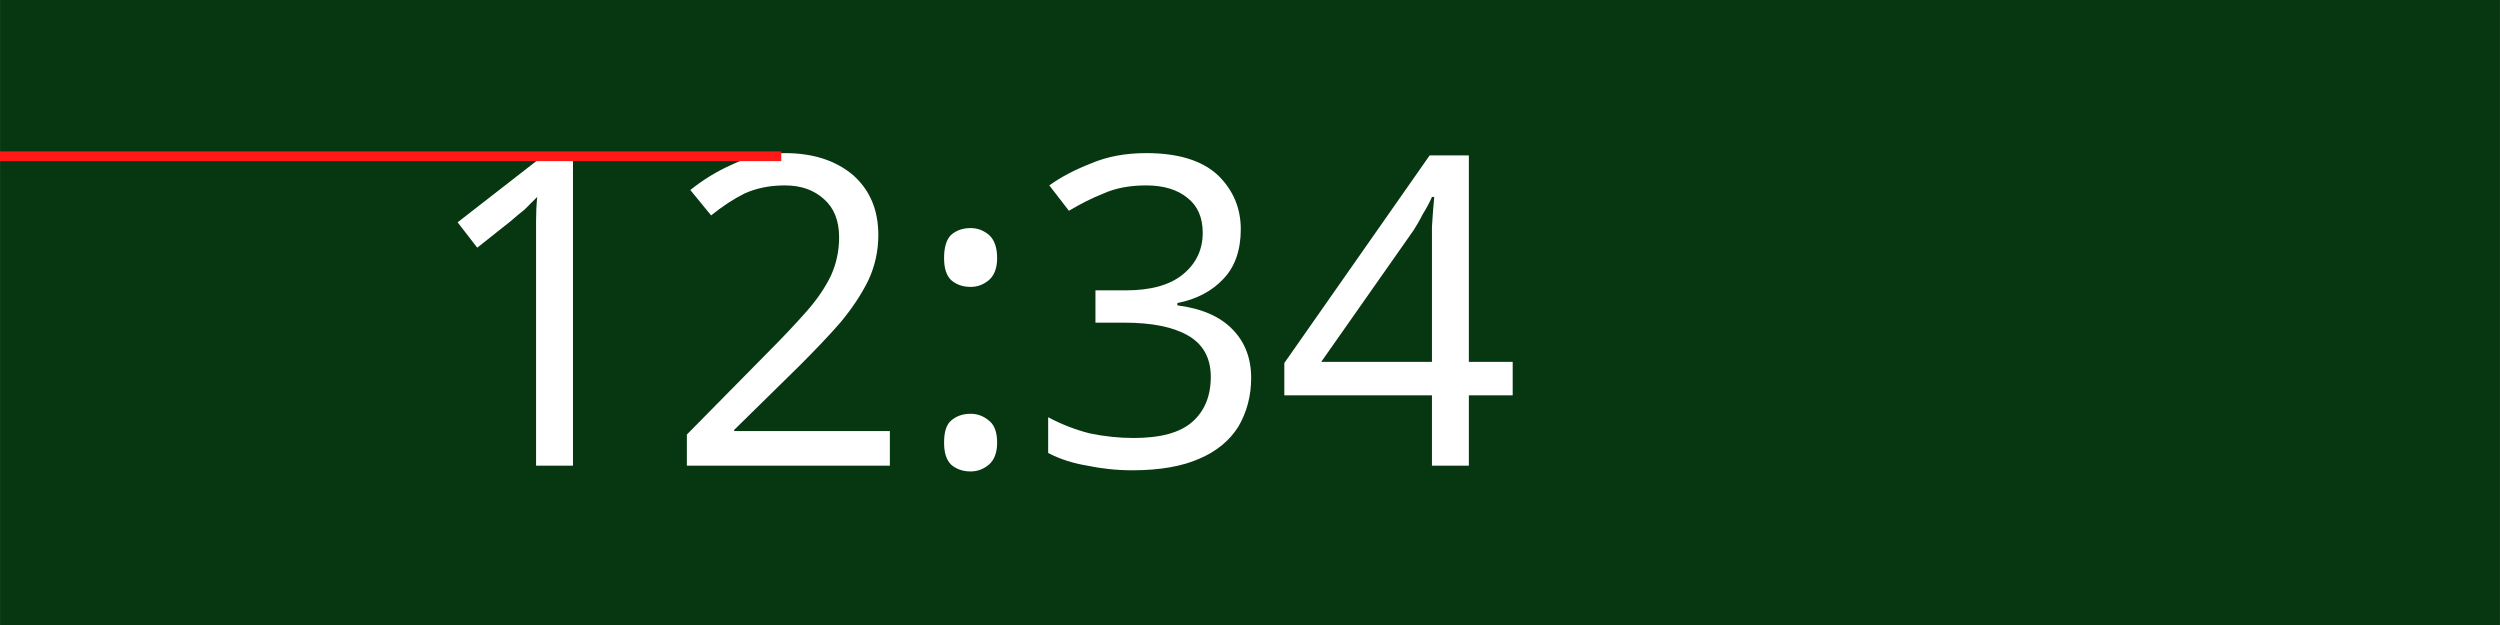
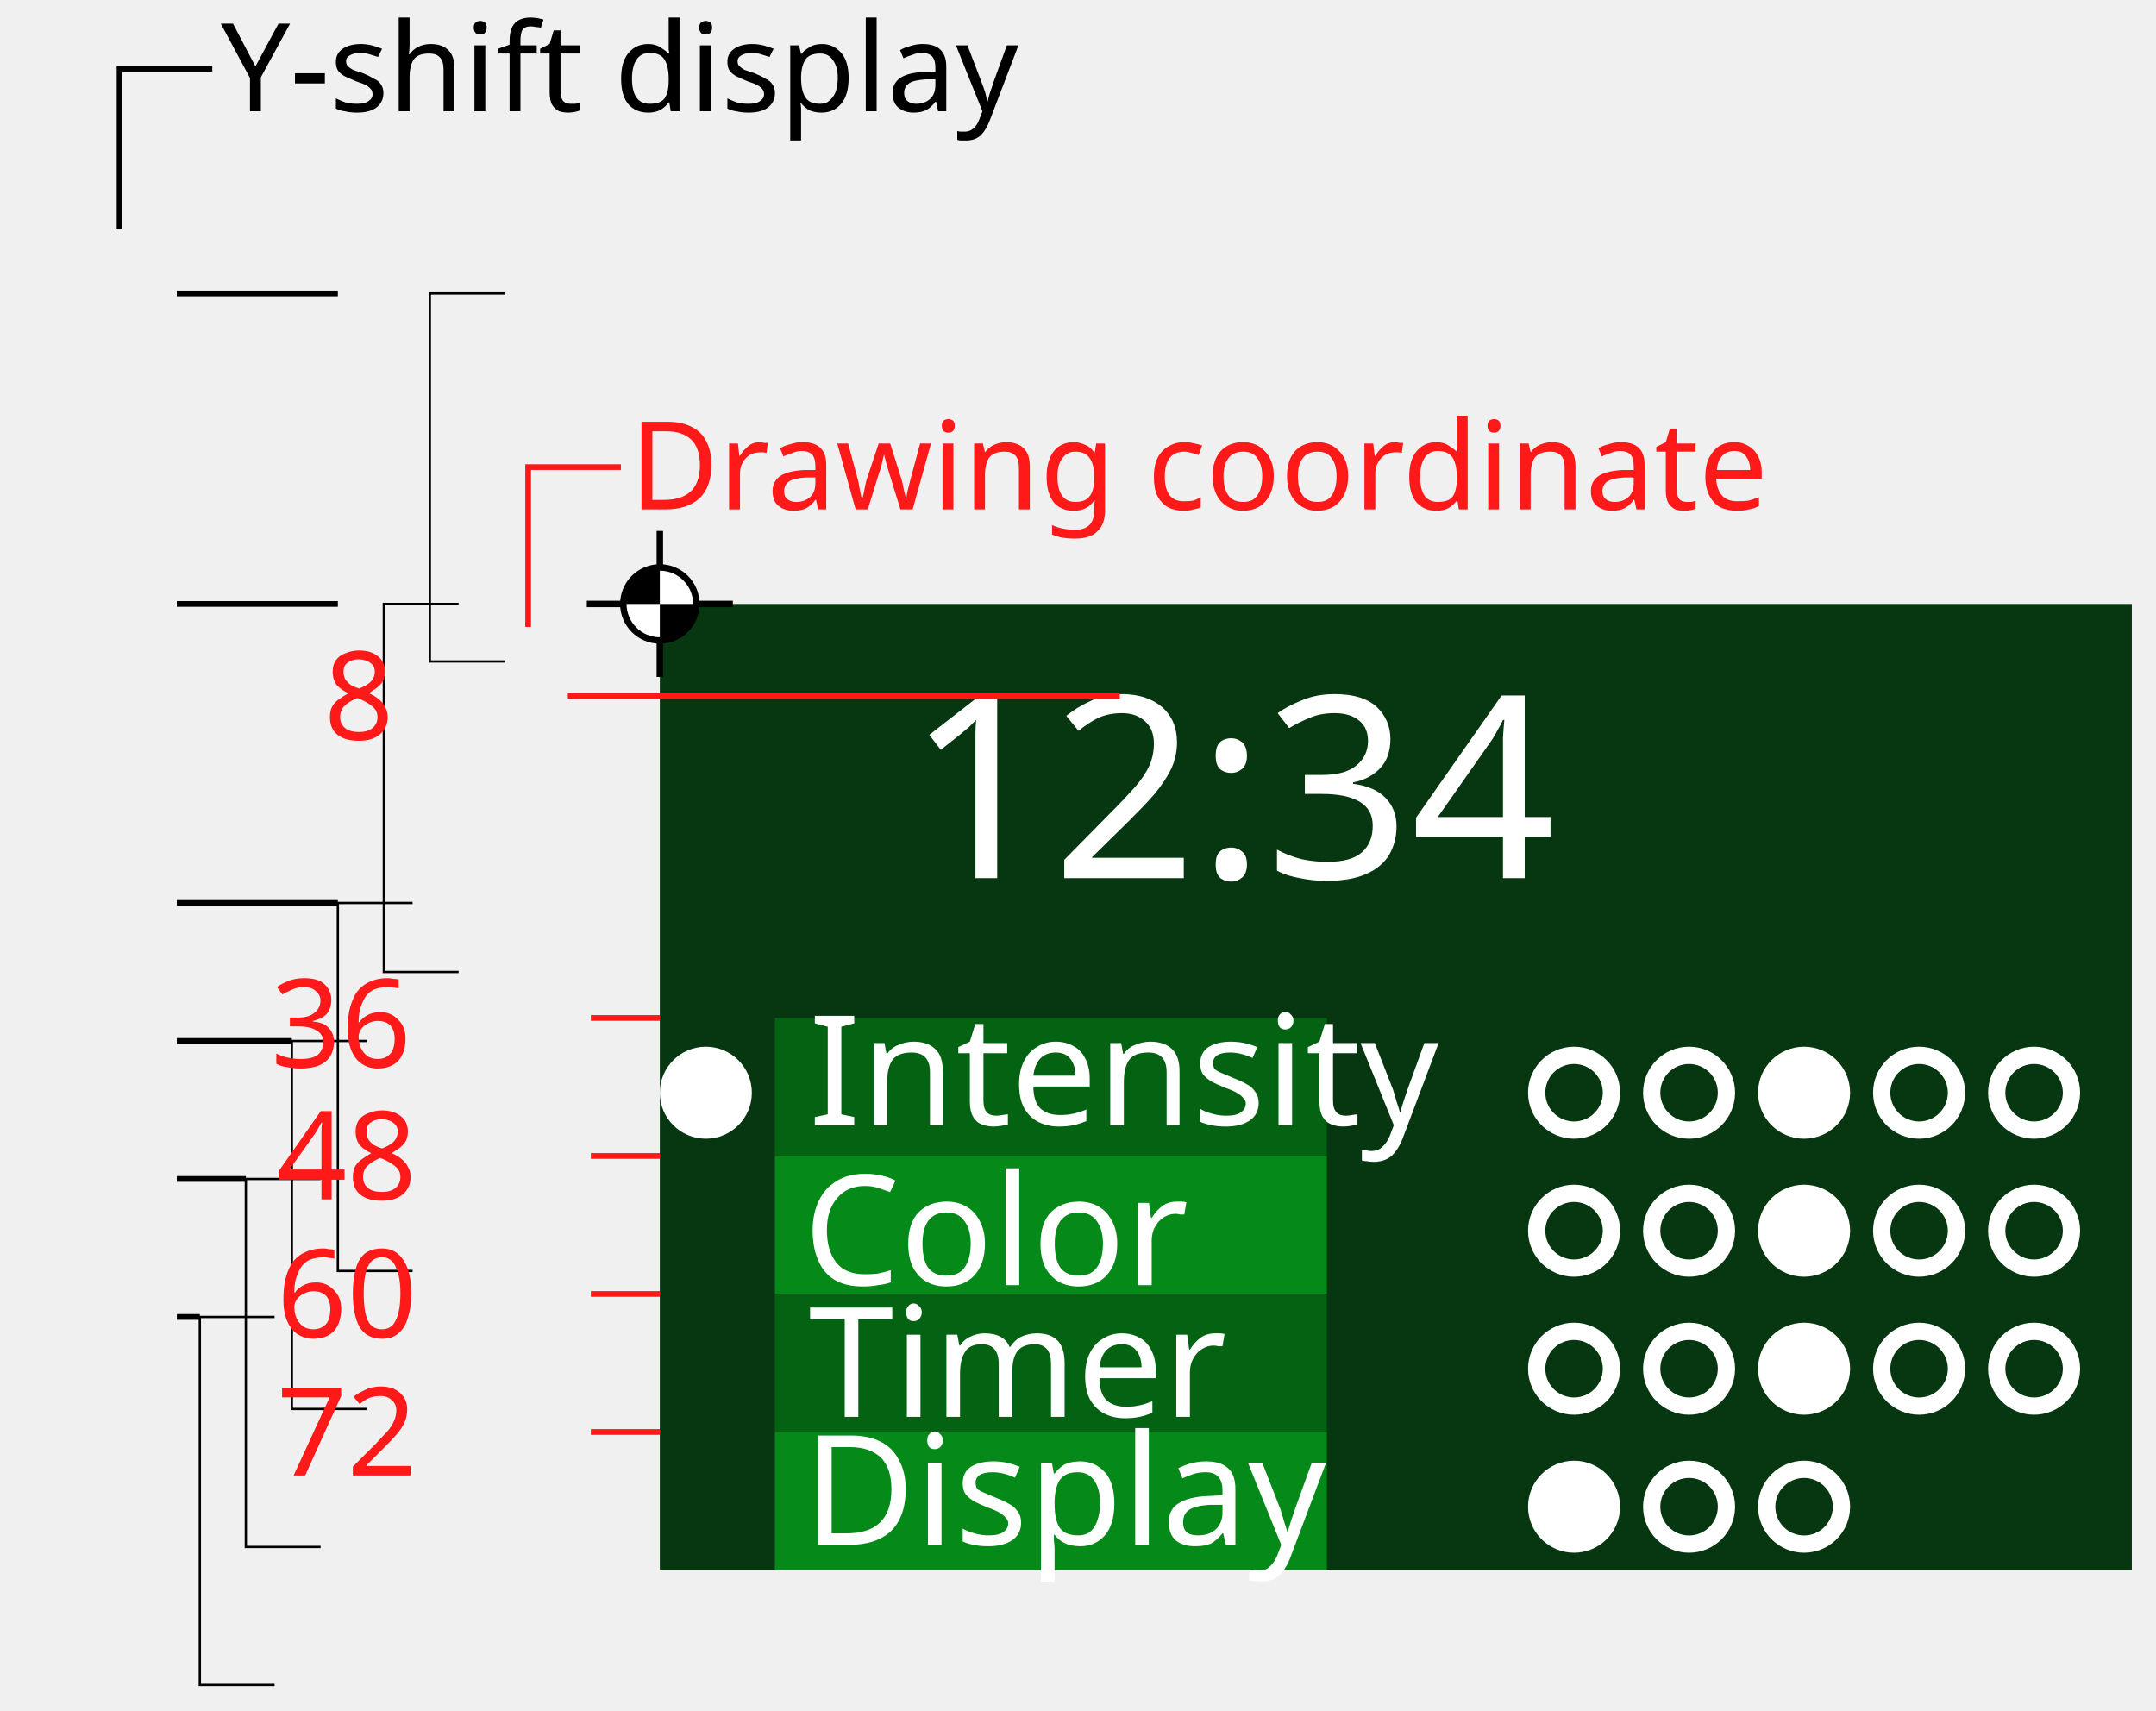
- <svg xmlns="http://www.w3.org/2000/svg" width="128" height="32" viewBox="0 0 33.867 8.467" version="1.1" id="svg1">
+ <svg xmlns="http://www.w3.org/2000/svg" width="187.481" height="148.722" viewBox="0 0 49.604 39.349" version="1.1" id="svg1">
  <defs id="defs1" />
-   <g id="layer1">
+   <g id="layer1" transform="translate(15.1811,13.89562)">
    <rect style="fill:#073710;fill-opacity:1;stroke:none;stroke-width:0.446;-inkscape-stroke:none" id="rect1" width="33.867" height="22.225" x="0" y="0" />
-     <rect style="fill:#058a1a;fill-opacity:1;stroke-width:0.397" id="rect21" width="12.7" height="3.175" x="0" y="12.7" />
-     <rect style="fill:#046313;fill-opacity:1;stroke-width:0.397" id="rect2" width="12.7" height="3.175" x="0" y="9.525" />
-     <rect style="fill:#058a1a;fill-opacity:1;stroke-width:0.397" id="rect23" width="12.7" height="3.175" x="0" y="19.05" />
-     <rect style="fill:#046313;fill-opacity:1;stroke-width:0.397" id="rect24" width="12.7" height="3.175" x="0" y="15.875" />
+     <rect style="fill:#058a1a;fill-opacity:1;stroke-width:0.397" id="rect21" width="12.7" height="3.175" x="2.646" y="12.7" />
+     <rect style="fill:#046313;fill-opacity:1;stroke-width:0.397" id="rect2" width="12.7" height="3.175" x="2.646" y="9.525" />
+     <rect style="fill:#058a1a;fill-opacity:1;stroke-width:0.397" id="rect23" width="12.7" height="3.175" x="2.646" y="19.05" />
+     <rect style="fill:#046313;fill-opacity:1;stroke-width:0.397" id="rect24" width="12.7" height="3.175" x="2.646" y="15.875" />
    <text xml:space="preserve" style="font-style:normal;font-variant:normal;font-weight:normal;font-stretch:normal;font-size:5.842px;line-height:100%;font-family:Bahnschrift;-inkscape-font-specification:Bahnschrift;text-align:center;text-decoration-color:#000000;letter-spacing:0px;word-spacing:0px;text-anchor:middle;fill:#ffffff;stroke:none;stroke-width:0.265;-inkscape-stroke:none" x="16.948" y="6.307" id="text1">
      <tspan id="tspan1" style="font-style:normal;font-variant:normal;font-weight:normal;font-stretch:normal;font-size:5.842px;font-family:Bahnschrift;-inkscape-font-specification:Bahnschrift;text-align:center;text-anchor:middle;fill:#ffffff;stroke:none;stroke-width:0.265" x="16.948" y="6.307">12:34</tspan>
    </text>
-     <text xml:space="preserve" style="font-style:normal;font-variant:normal;font-weight:300;font-stretch:condensed;font-size:3.528px;line-height:100%;font-family:Bahnschrift;-inkscape-font-specification:'Bahnschrift Light Condensed';text-align:start;text-decoration-color:#000000;letter-spacing:0px;word-spacing:0px;text-anchor:start;fill:#ffffff;stroke:none;stroke-width:0.397;-inkscape-stroke:none" x="0.781" y="11.992" id="text2">
-       <tspan id="tspan2" style="font-style:normal;font-variant:normal;font-weight:300;font-stretch:condensed;font-size:3.528px;font-family:Bahnschrift;-inkscape-font-specification:'Bahnschrift Light Condensed';text-align:start;text-anchor:start;fill:#ffffff;stroke:none;stroke-width:0.397" x="0.781" y="11.992">Intensity</tspan>
+     <text xml:space="preserve" style="font-style:normal;font-variant:normal;font-weight:300;font-stretch:condensed;font-size:3.528px;line-height:100%;font-family:Bahnschrift;-inkscape-font-specification:'Bahnschrift Light Condensed';text-align:start;text-decoration-color:#000000;letter-spacing:0px;word-spacing:0px;text-anchor:start;fill:#ffffff;stroke:none;stroke-width:0.397;-inkscape-stroke:none" x="3.427" y="11.992" id="text2">
+       <tspan id="tspan2" style="font-style:normal;font-variant:normal;font-weight:300;font-stretch:condensed;font-size:3.528px;font-family:Bahnschrift;-inkscape-font-specification:'Bahnschrift Light Condensed';text-align:start;text-anchor:start;fill:#ffffff;stroke:none;stroke-width:0.397" x="3.427" y="11.992">Intensity</tspan>
    </text>
-     <text xml:space="preserve" style="font-style:normal;font-variant:normal;font-weight:300;font-stretch:condensed;font-size:3.528px;line-height:100%;font-family:Bahnschrift;-inkscape-font-specification:'Bahnschrift Light Condensed';font-variant-ligatures:normal;font-variant-position:normal;font-variant-caps:normal;font-variant-numeric:normal;font-variant-alternates:normal;font-variant-east-asian:normal;font-feature-settings:normal;font-variation-settings:normal;text-indent:0;text-align:start;text-decoration-line:none;text-decoration-style:solid;text-decoration-color:#000000;letter-spacing:0px;word-spacing:0px;text-transform:none;writing-mode:lr-tb;direction:ltr;text-orientation:mixed;dominant-baseline:auto;baseline-shift:baseline;text-anchor:start;white-space:normal;opacity:1;vector-effect:none;fill:#ffffff;fill-opacity:1;stroke:none;stroke-width:0.397;stroke-linecap:butt;stroke-linejoin:miter;stroke-miterlimit:4;stroke-dasharray:none;stroke-dashoffset:0;stroke-opacity:1;-inkscape-stroke:none;stop-color:#000000;stop-opacity:1" x="0.649" y="15.672" id="text3">
-       <tspan id="tspan3" style="font-style:normal;font-variant:normal;font-weight:300;font-stretch:condensed;font-size:3.528px;line-height:100%;font-family:Bahnschrift;-inkscape-font-specification:'Bahnschrift Light Condensed';font-variant-ligatures:normal;font-variant-position:normal;font-variant-caps:normal;font-variant-numeric:normal;font-variant-alternates:normal;font-variant-east-asian:normal;font-feature-settings:normal;font-variation-settings:normal;text-indent:0;text-align:start;text-decoration-line:none;text-decoration-style:solid;text-decoration-color:#000000;letter-spacing:0px;word-spacing:0px;text-transform:none;writing-mode:lr-tb;direction:ltr;text-orientation:mixed;dominant-baseline:auto;baseline-shift:baseline;text-anchor:start;white-space:normal;vector-effect:none;fill:#ffffff;fill-opacity:1;stroke:none;stroke-width:0.397;stroke-linecap:butt;stroke-linejoin:miter;stroke-miterlimit:4;stroke-dasharray:none;stroke-dashoffset:0;stroke-opacity:1;-inkscape-stroke:none;stop-color:#000000;stop-opacity:1" x="0.649" y="15.672">Color</tspan>
+     <text xml:space="preserve" style="font-style:normal;font-variant:normal;font-weight:300;font-stretch:condensed;font-size:3.528px;line-height:100%;font-family:Bahnschrift;-inkscape-font-specification:'Bahnschrift Light Condensed';font-variant-ligatures:normal;font-variant-position:normal;font-variant-caps:normal;font-variant-numeric:normal;font-variant-alternates:normal;font-variant-east-asian:normal;font-feature-settings:normal;font-variation-settings:normal;text-indent:0;text-align:start;text-decoration-line:none;text-decoration-style:solid;text-decoration-color:#000000;letter-spacing:0px;word-spacing:0px;text-transform:none;writing-mode:lr-tb;direction:ltr;text-orientation:mixed;dominant-baseline:auto;baseline-shift:baseline;text-anchor:start;white-space:normal;opacity:1;vector-effect:none;fill:#ffffff;fill-opacity:1;stroke:none;stroke-width:0.397;stroke-linecap:butt;stroke-linejoin:miter;stroke-miterlimit:4;stroke-dasharray:none;stroke-dashoffset:0;stroke-opacity:1;-inkscape-stroke:none;stop-color:#000000;stop-opacity:1" x="3.295" y="15.672" id="text3">
+       <tspan id="tspan3" style="font-style:normal;font-variant:normal;font-weight:300;font-stretch:condensed;font-size:3.528px;line-height:100%;font-family:Bahnschrift;-inkscape-font-specification:'Bahnschrift Light Condensed';font-variant-ligatures:normal;font-variant-position:normal;font-variant-caps:normal;font-variant-numeric:normal;font-variant-alternates:normal;font-variant-east-asian:normal;font-feature-settings:normal;font-variation-settings:normal;text-indent:0;text-align:start;text-decoration-line:none;text-decoration-style:solid;text-decoration-color:#000000;letter-spacing:0px;word-spacing:0px;text-transform:none;writing-mode:lr-tb;direction:ltr;text-orientation:mixed;dominant-baseline:auto;baseline-shift:baseline;text-anchor:start;white-space:normal;vector-effect:none;fill:#ffffff;fill-opacity:1;stroke:none;stroke-width:0.397;stroke-linecap:butt;stroke-linejoin:miter;stroke-miterlimit:4;stroke-dasharray:none;stroke-dashoffset:0;stroke-opacity:1;-inkscape-stroke:none;stop-color:#000000;stop-opacity:1" x="3.295" y="15.672">Color</tspan>
    </text>
-     <text xml:space="preserve" style="font-style:normal;font-variant:normal;font-weight:300;font-stretch:condensed;font-size:3.528px;line-height:100%;font-family:Bahnschrift;-inkscape-font-specification:'Bahnschrift Light Condensed';font-variant-ligatures:normal;font-variant-position:normal;font-variant-caps:normal;font-variant-numeric:normal;font-variant-alternates:normal;font-variant-east-asian:normal;font-feature-settings:normal;font-variation-settings:normal;text-indent:0;text-align:start;text-decoration-line:none;text-decoration-style:solid;text-decoration-color:#000000;letter-spacing:0px;word-spacing:0px;text-transform:none;writing-mode:lr-tb;direction:ltr;text-orientation:mixed;dominant-baseline:auto;baseline-shift:baseline;text-anchor:start;white-space:normal;opacity:1;vector-effect:none;fill:#ffffff;fill-opacity:1;stroke:none;stroke-width:0.397;stroke-linecap:butt;stroke-linejoin:miter;stroke-miterlimit:4;stroke-dasharray:none;stroke-dashoffset:0;stroke-opacity:1;-inkscape-stroke:none;stop-color:#000000;stop-opacity:1" x="0.781" y="18.702" id="text4">
-       <tspan id="tspan4" style="font-style:normal;font-variant:normal;font-weight:300;font-stretch:condensed;font-size:3.528px;line-height:100%;font-family:Bahnschrift;-inkscape-font-specification:'Bahnschrift Light Condensed';font-variant-ligatures:normal;font-variant-position:normal;font-variant-caps:normal;font-variant-numeric:normal;font-variant-alternates:normal;font-variant-east-asian:normal;font-feature-settings:normal;font-variation-settings:normal;text-indent:0;text-align:start;text-decoration-line:none;text-decoration-style:solid;text-decoration-color:#000000;letter-spacing:0px;word-spacing:0px;text-transform:none;writing-mode:lr-tb;direction:ltr;text-orientation:mixed;dominant-baseline:auto;baseline-shift:baseline;text-anchor:start;white-space:normal;vector-effect:none;fill:#ffffff;fill-opacity:1;stroke:none;stroke-width:0.397;stroke-linecap:butt;stroke-linejoin:miter;stroke-miterlimit:4;stroke-dasharray:none;stroke-dashoffset:0;stroke-opacity:1;-inkscape-stroke:none;stop-color:#000000;stop-opacity:1" x="0.781" y="18.702">Timer</tspan>
+     <text xml:space="preserve" style="font-style:normal;font-variant:normal;font-weight:300;font-stretch:condensed;font-size:3.528px;line-height:100%;font-family:Bahnschrift;-inkscape-font-specification:'Bahnschrift Light Condensed';font-variant-ligatures:normal;font-variant-position:normal;font-variant-caps:normal;font-variant-numeric:normal;font-variant-alternates:normal;font-variant-east-asian:normal;font-feature-settings:normal;font-variation-settings:normal;text-indent:0;text-align:start;text-decoration-line:none;text-decoration-style:solid;text-decoration-color:#000000;letter-spacing:0px;word-spacing:0px;text-transform:none;writing-mode:lr-tb;direction:ltr;text-orientation:mixed;dominant-baseline:auto;baseline-shift:baseline;text-anchor:start;white-space:normal;opacity:1;vector-effect:none;fill:#ffffff;fill-opacity:1;stroke:none;stroke-width:0.397;stroke-linecap:butt;stroke-linejoin:miter;stroke-miterlimit:4;stroke-dasharray:none;stroke-dashoffset:0;stroke-opacity:1;-inkscape-stroke:none;stop-color:#000000;stop-opacity:1" x="3.427" y="18.702" id="text4">
+       <tspan id="tspan4" style="font-style:normal;font-variant:normal;font-weight:300;font-stretch:condensed;font-size:3.528px;line-height:100%;font-family:Bahnschrift;-inkscape-font-specification:'Bahnschrift Light Condensed';font-variant-ligatures:normal;font-variant-position:normal;font-variant-caps:normal;font-variant-numeric:normal;font-variant-alternates:normal;font-variant-east-asian:normal;font-feature-settings:normal;font-variation-settings:normal;text-indent:0;text-align:start;text-decoration-line:none;text-decoration-style:solid;text-decoration-color:#000000;letter-spacing:0px;word-spacing:0px;text-transform:none;writing-mode:lr-tb;direction:ltr;text-orientation:mixed;dominant-baseline:auto;baseline-shift:baseline;text-anchor:start;white-space:normal;vector-effect:none;fill:#ffffff;fill-opacity:1;stroke:none;stroke-width:0.397;stroke-linecap:butt;stroke-linejoin:miter;stroke-miterlimit:4;stroke-dasharray:none;stroke-dashoffset:0;stroke-opacity:1;-inkscape-stroke:none;stop-color:#000000;stop-opacity:1" x="3.427" y="18.702">Timer</tspan>
    </text>
-     <text xml:space="preserve" style="font-style:normal;font-variant:normal;font-weight:300;font-stretch:condensed;font-size:3.528px;line-height:100%;font-family:Bahnschrift;-inkscape-font-specification:'Bahnschrift Light Condensed';font-variant-ligatures:normal;font-variant-position:normal;font-variant-caps:normal;font-variant-numeric:normal;font-variant-alternates:normal;font-variant-east-asian:normal;font-feature-settings:normal;font-variation-settings:normal;text-indent:0;text-align:start;text-decoration-line:none;text-decoration-style:solid;text-decoration-color:#000000;letter-spacing:0px;word-spacing:0px;text-transform:none;writing-mode:lr-tb;direction:ltr;text-orientation:mixed;dominant-baseline:auto;baseline-shift:baseline;text-anchor:start;white-space:normal;opacity:1;vector-effect:none;fill:#ffffff;fill-opacity:1;stroke:none;stroke-width:0.397;stroke-linecap:butt;stroke-linejoin:miter;stroke-miterlimit:4;stroke-dasharray:none;stroke-dashoffset:0;stroke-opacity:1;-inkscape-stroke:none;stop-color:#000000;stop-opacity:1" x="0.649" y="21.649" id="text5">
-       <tspan id="tspan5" style="font-style:normal;font-variant:normal;font-weight:300;font-stretch:condensed;font-size:3.528px;line-height:100%;font-family:Bahnschrift;-inkscape-font-specification:'Bahnschrift Light Condensed';font-variant-ligatures:normal;font-variant-position:normal;font-variant-caps:normal;font-variant-numeric:normal;font-variant-alternates:normal;font-variant-east-asian:normal;font-feature-settings:normal;font-variation-settings:normal;text-indent:0;text-align:start;text-decoration-line:none;text-decoration-style:solid;text-decoration-color:#000000;letter-spacing:0px;word-spacing:0px;text-transform:none;writing-mode:lr-tb;direction:ltr;text-orientation:mixed;dominant-baseline:auto;baseline-shift:baseline;text-anchor:start;white-space:normal;vector-effect:none;fill:#ffffff;fill-opacity:1;stroke:none;stroke-width:0.397;stroke-linecap:butt;stroke-linejoin:miter;stroke-miterlimit:4;stroke-dasharray:none;stroke-dashoffset:0;stroke-opacity:1;-inkscape-stroke:none;stop-color:#000000;stop-opacity:1" x="0.649" y="21.649">Display</tspan>
+     <text xml:space="preserve" style="font-style:normal;font-variant:normal;font-weight:300;font-stretch:condensed;font-size:3.528px;line-height:100%;font-family:Bahnschrift;-inkscape-font-specification:'Bahnschrift Light Condensed';font-variant-ligatures:normal;font-variant-position:normal;font-variant-caps:normal;font-variant-numeric:normal;font-variant-alternates:normal;font-variant-east-asian:normal;font-feature-settings:normal;font-variation-settings:normal;text-indent:0;text-align:start;text-decoration-line:none;text-decoration-style:solid;text-decoration-color:#000000;letter-spacing:0px;word-spacing:0px;text-transform:none;writing-mode:lr-tb;direction:ltr;text-orientation:mixed;dominant-baseline:auto;baseline-shift:baseline;text-anchor:start;white-space:normal;opacity:1;vector-effect:none;fill:#ffffff;fill-opacity:1;stroke:none;stroke-width:0.397;stroke-linecap:butt;stroke-linejoin:miter;stroke-miterlimit:4;stroke-dasharray:none;stroke-dashoffset:0;stroke-opacity:1;-inkscape-stroke:none;stop-color:#000000;stop-opacity:1" x="3.295" y="21.649" id="text5">
+       <tspan id="tspan5" style="font-style:normal;font-variant:normal;font-weight:300;font-stretch:condensed;font-size:3.528px;line-height:100%;font-family:Bahnschrift;-inkscape-font-specification:'Bahnschrift Light Condensed';font-variant-ligatures:normal;font-variant-position:normal;font-variant-caps:normal;font-variant-numeric:normal;font-variant-alternates:normal;font-variant-east-asian:normal;font-feature-settings:normal;font-variation-settings:normal;text-indent:0;text-align:start;text-decoration-line:none;text-decoration-style:solid;text-decoration-color:#000000;letter-spacing:0px;word-spacing:0px;text-transform:none;writing-mode:lr-tb;direction:ltr;text-orientation:mixed;dominant-baseline:auto;baseline-shift:baseline;text-anchor:start;white-space:normal;vector-effect:none;fill:#ffffff;fill-opacity:1;stroke:none;stroke-width:0.397;stroke-linecap:butt;stroke-linejoin:miter;stroke-miterlimit:4;stroke-dasharray:none;stroke-dashoffset:0;stroke-opacity:1;-inkscape-stroke:none;stop-color:#000000;stop-opacity:1" x="3.295" y="21.649">Display</tspan>
    </text>
-     <circle style="fill:none;stroke:#ffffff;stroke-width:0.397;stroke-dasharray:none" id="path5" cx="17.859" cy="11.245" r="0.86" />
-     <circle style="fill:none;stroke:#ffffff;stroke-width:0.397;stroke-dasharray:none" id="circle6" cx="20.505" cy="11.245" r="0.86" />
-     <circle style="fill:#ffffff;stroke:#ffffff;stroke-width:0.397;stroke-dasharray:none" id="circle7" cx="23.151" cy="11.245" r="0.86" />
-     <circle style="fill:none;stroke:#ffffff;stroke-width:0.397;stroke-dasharray:none" id="circle20" cx="25.797" cy="11.245" r="0.86" />
-     <circle style="fill:none;stroke:#ffffff;stroke-width:0.397;stroke-dasharray:none" id="circle21" cx="28.443" cy="11.245" r="0.86" />
-     <circle style="fill:none;stroke:#ffffff;stroke-width:0.397;stroke-dasharray:none" id="circle30" cx="17.859" cy="14.42" r="0.86" />
-     <circle style="fill:none;stroke:#ffffff;stroke-width:0.397;stroke-dasharray:none" id="circle31" cx="20.505" cy="14.42" r="0.86" />
-     <circle style="fill:#ffffff;stroke:#ffffff;stroke-width:0.397;stroke-dasharray:none" id="circle32" cx="23.151" cy="14.42" r="0.86" />
-     <circle style="fill:none;stroke:#ffffff;stroke-width:0.397;stroke-dasharray:none" id="circle33" cx="25.797" cy="14.42" r="0.86" />
-     <circle style="fill:none;stroke:#ffffff;stroke-width:0.397;stroke-dasharray:none" id="circle34" cx="28.443" cy="14.42" r="0.86" />
-     <circle style="fill:none;stroke:#ffffff;stroke-width:0.397;stroke-dasharray:none" id="circle35" cx="17.859" cy="17.595" r="0.86" />
-     <circle style="fill:none;stroke:#ffffff;stroke-width:0.397;stroke-dasharray:none" id="circle36" cx="20.505" cy="17.595" r="0.86" />
-     <circle style="fill:#ffffff;stroke:#ffffff;stroke-width:0.397;stroke-dasharray:none" id="circle37" cx="23.151" cy="17.595" r="0.86" />
-     <circle style="fill:none;stroke:#ffffff;stroke-width:0.397;stroke-dasharray:none" id="circle38" cx="25.797" cy="17.595" r="0.86" />
-     <circle style="fill:none;stroke:#ffffff;stroke-width:0.397;stroke-dasharray:none" id="circle39" cx="28.443" cy="17.595" r="0.86" />
-     <circle style="fill:none;stroke:#ffffff;stroke-width:0.397;stroke-dasharray:none" id="circle40" cx="17.859" cy="20.77" r="0.86" />
-     <circle style="fill:none;stroke:#ffffff;stroke-width:0.397;stroke-dasharray:none" id="circle41" cx="20.505" cy="20.77" r="0.86" />
-     <circle style="fill:#ffffff;stroke:#ffffff;stroke-width:0.397;stroke-dasharray:none" id="circle42" cx="23.151" cy="20.77" r="0.86" />
-     <circle style="fill:none;stroke:#ffffff;stroke-width:0.397;stroke-dasharray:none" id="circle43" cx="25.797" cy="20.77" r="0.86" />
-     <circle style="fill:none;stroke:#ffffff;stroke-width:0.397;stroke-dasharray:none" id="circle44" cx="28.443" cy="20.77" r="0.86" />
-     <path id="rect6" style="fill:none;fill-opacity:1;stroke:#fff119;stroke-width:0.053;stroke-dasharray:none;stroke-dashoffset:0" d="M -6.747,6.879 H -8.467 V 15.346 h 1.72" />
-     <path id="path7" style="fill:none;fill-opacity:1;stroke:#fff119;stroke-width:0.053;stroke-dasharray:none;stroke-dashoffset:0" d="m -7.805,10.054 h -1.72 v 8.467 h 1.72" />
-     <path id="path8" style="fill:none;fill-opacity:1;stroke:#fff119;stroke-width:0.053;stroke-dasharray:none;stroke-dashoffset:0" d="m -8.864,13.229 h -1.72 v 8.467 h 1.72" />
-     <path id="path9" style="fill:none;fill-opacity:1;stroke:#fff119;stroke-width:0.053;stroke-dasharray:none;stroke-dashoffset:0" d="m -9.922,16.404 h -1.72 v 8.467 h 1.72" />
-     <path id="path1" style="fill:none;fill-opacity:1;stroke:#fff119;stroke-width:0.053;stroke-dasharray:none;stroke-dashoffset:0" d="M -5.689,-5.4763794e-8 H -7.408 V 8.467 h 1.72" />
-     <path id="path2" style="fill:none;fill-opacity:1;stroke:#fff119;stroke-width:0.053;stroke-dasharray:none;stroke-dashoffset:0" d="m -4.63,-6.879 h -1.72 v 8.467 h 1.72" />
+     <circle style="fill:none;stroke:#ffffff;stroke-width:0.397;stroke-dasharray:none" id="path5" cx="21.034" cy="11.245" r="0.86" />
+     <circle style="fill:none;stroke:#ffffff;stroke-width:0.397;stroke-dasharray:none" id="circle6" cx="23.68" cy="11.245" r="0.86" />
+     <circle style="fill:#ffffff;stroke:#ffffff;stroke-width:0.397;stroke-dasharray:none" id="circle7" cx="26.326" cy="11.245" r="0.86" />
+     <circle style="fill:none;stroke:#ffffff;stroke-width:0.397;stroke-dasharray:none" id="circle20" cx="28.972" cy="11.245" r="0.86" />
+     <circle style="fill:none;stroke:#ffffff;stroke-width:0.397;stroke-dasharray:none" id="circle21" cx="31.618" cy="11.245" r="0.86" />
+     <circle style="fill:none;stroke:#ffffff;stroke-width:0.397;stroke-dasharray:none" id="circle30" cx="21.034" cy="14.42" r="0.86" />
+     <circle style="fill:none;stroke:#ffffff;stroke-width:0.397;stroke-dasharray:none" id="circle31" cx="23.68" cy="14.42" r="0.86" />
+     <circle style="fill:#ffffff;stroke:#ffffff;stroke-width:0.397;stroke-dasharray:none" id="circle32" cx="26.326" cy="14.42" r="0.86" />
+     <circle style="fill:none;stroke:#ffffff;stroke-width:0.397;stroke-dasharray:none" id="circle33" cx="28.972" cy="14.42" r="0.86" />
+     <circle style="fill:none;stroke:#ffffff;stroke-width:0.397;stroke-dasharray:none" id="circle34" cx="31.618" cy="14.42" r="0.86" />
+     <circle style="fill:none;stroke:#ffffff;stroke-width:0.397;stroke-dasharray:none" id="circle35" cx="21.034" cy="17.595" r="0.86" />
+     <circle style="fill:none;stroke:#ffffff;stroke-width:0.397;stroke-dasharray:none" id="circle36" cx="23.68" cy="17.595" r="0.86" />
+     <circle style="fill:#ffffff;stroke:#ffffff;stroke-width:0.397;stroke-dasharray:none" id="circle37" cx="26.326" cy="17.595" r="0.86" />
+     <circle style="fill:none;stroke:#ffffff;stroke-width:0.397;stroke-dasharray:none" id="circle38" cx="28.972" cy="17.595" r="0.86" />
+     <circle style="fill:none;stroke:#ffffff;stroke-width:0.397;stroke-dasharray:none" id="circle39" cx="31.618" cy="17.595" r="0.86" />
+     <circle style="fill:none;stroke:#ffffff;stroke-width:0.397;stroke-dasharray:none" id="circle40" cx="26.326" cy="20.77" r="0.86" />
+     <circle style="fill:none;stroke:#ffffff;stroke-width:0.397;stroke-dasharray:none" id="circle41" cx="23.68" cy="20.77" r="0.86" />
+     <circle style="fill:#ffffff;stroke:#ffffff;stroke-width:0.397;stroke-dasharray:none" id="circle42" cx="21.034" cy="20.77" r="0.86" />
+     <path id="rect6" style="fill:none;fill-opacity:1;stroke:#000000;stroke-width:0.053;stroke-dasharray:none;stroke-dashoffset:0" d="M -5.689,6.879 H -7.408 V 15.346 h 1.72" />
+     <path id="path7" style="fill:none;fill-opacity:1;stroke:#000000;stroke-width:0.053;stroke-dasharray:none;stroke-dashoffset:0" d="m -6.747,10.054 h -1.72 v 8.467 h 1.72" />
+     <path id="path8" style="fill:none;fill-opacity:1;stroke:#000000;stroke-width:0.053;stroke-dasharray:none;stroke-dashoffset:0" d="m -7.805,13.229 h -1.72 v 8.467 h 1.72" />
+     <path id="path9" style="fill:none;fill-opacity:1;stroke:#000000;stroke-width:0.053;stroke-dasharray:none;stroke-dashoffset:0" d="m -8.864,16.404 h -1.72 v 8.467 h 1.72" />
+     <path id="path1" style="fill:none;fill-opacity:1;stroke:#000000;stroke-width:0.053;stroke-dasharray:none;stroke-dashoffset:0" d="M -4.63,-5.4763794e-8 H -6.35 V 8.467 h 1.72" />
+     <path id="path2" style="fill:none;fill-opacity:1;stroke:#000000;stroke-width:0.053;stroke-dasharray:none;stroke-dashoffset:0" d="m -3.572,-7.144 h -1.72 v 8.467 h 1.72" />
+     <circle style="fill:#ffffff;stroke:#ffffff;stroke-width:0.397;stroke-dasharray:none" id="circle3" cx="1.058" cy="11.245" r="0.86" />
+     <g id="g14" transform="matrix(2.700822,0,0,2.700822,2.7595829e-5,-2.2341013e-5)">
+       <circle style="fill:#ffffff;stroke:#000000;stroke-width:0.055;-inkscape-stroke:none" id="path3" cx="-1.4104436e-05" cy="2.6267015e-05" r="0.311" />
+       <path id="rect3" style="fill:#000000;stroke:none;stroke-width:0.055;-inkscape-stroke:none" d="M 0,-0.311 A 0.311,0.311 0 0 0 -0.311,0 H 0 Z M 0,0 V 0.311 A 0.311,0.311 0 0 0 0.311,0 Z" />
+       <path style="font-variation-settings:normal;opacity:1;vector-effect:none;fill:#ffffff;fill-opacity:1;stroke:#000000;stroke-width:0.055;stroke-linecap:butt;stroke-linejoin:miter;stroke-miterlimit:4;stroke-dasharray:none;stroke-dashoffset:0;stroke-opacity:1;-inkscape-stroke:none;stop-color:#000000;stop-opacity:1" d="M -0.311,0 -0.622,-8.232984e-6" id="path4" />
+       <path style="font-variation-settings:normal;opacity:1;vector-effect:none;fill:#ffffff;fill-opacity:1;stroke:#000000;stroke-width:0.055;stroke-linecap:butt;stroke-linejoin:miter;stroke-miterlimit:4;stroke-dasharray:none;stroke-dashoffset:0;stroke-opacity:1;-inkscape-stroke:none;stop-color:#000000;stop-opacity:1" d="M 0.622,3.4499999e-5 0.311,2.6267015e-5" id="path12" />
+       <path style="font-variation-settings:normal;opacity:1;vector-effect:none;fill:#ffffff;fill-opacity:1;stroke:#000000;stroke-width:0.055;stroke-linecap:butt;stroke-linejoin:miter;stroke-miterlimit:4;stroke-dasharray:none;stroke-dashoffset:0;stroke-opacity:1;-inkscape-stroke:none;stop-color:#000000;stop-opacity:1" d="m -3.0868067e-6,-0.311 8.2284313e-6,-0.311" id="path13" />
+       <path style="font-variation-settings:normal;opacity:1;vector-effect:none;fill:#ffffff;fill-opacity:1;stroke:#000000;stroke-width:0.055;stroke-linecap:butt;stroke-linejoin:miter;stroke-miterlimit:4;stroke-dasharray:none;stroke-dashoffset:0;stroke-opacity:1;-inkscape-stroke:none;stop-color:#000000;stop-opacity:1" d="m -3.7591829e-5,0.622 8.23809e-6,-0.311" id="path14" />
+     </g>
  </g>
-   <g id="layer2">
+   <g id="layer2" transform="translate(15.1811,13.89562)">
    <text xml:space="preserve" style="font-style:normal;font-variant:normal;font-weight:300;font-stretch:condensed;font-size:2.822px;line-height:100%;font-family:Bahnschrift;-inkscape-font-specification:'Bahnschrift Light Condensed';text-align:end;text-decoration-color:#000000;letter-spacing:0px;word-spacing:0px;text-anchor:end;fill:#ff1919;stroke:none;stroke-width:0.397;-inkscape-stroke:none" x="-2.053" y="10.659" id="text28">
      <tspan id="tspan28" style="font-style:normal;font-variant:normal;font-weight:300;font-stretch:condensed;font-size:2.822px;font-family:Bahnschrift;-inkscape-font-specification:'Bahnschrift Light Condensed';text-align:end;text-anchor:end;fill:#ff1919;stroke:none;stroke-width:0.397" x="-2.053" y="10.659">36</tspan>
    </text>
    <text xml:space="preserve" style="font-style:normal;font-variant:normal;font-weight:300;font-stretch:condensed;font-size:2.822px;line-height:100%;font-family:Bahnschrift;-inkscape-font-specification:'Bahnschrift Light Condensed';text-align:end;text-decoration-color:#000000;letter-spacing:0px;word-spacing:0px;text-anchor:end;fill:#ff1919;stroke:none;stroke-width:0.397;-inkscape-stroke:none" x="-1.921" y="13.702" id="text25">
      <tspan id="tspan25" style="font-style:normal;font-variant:normal;font-weight:300;font-stretch:condensed;font-size:2.822px;font-family:Bahnschrift;-inkscape-font-specification:'Bahnschrift Light Condensed';text-align:end;text-anchor:end;fill:#ff1919;stroke:none;stroke-width:0.397" x="-1.921" y="13.702">48</tspan>
    </text>
    <text xml:space="preserve" style="font-style:normal;font-variant:normal;font-weight:300;font-stretch:condensed;font-size:2.822px;line-height:100%;font-family:Bahnschrift;-inkscape-font-specification:'Bahnschrift Light Condensed';text-align:end;text-decoration-color:#000000;letter-spacing:0px;word-spacing:0px;text-anchor:end;fill:#ff1919;stroke:none;stroke-width:0.397;-inkscape-stroke:none" x="-1.921" y="16.877" id="text27">
      <tspan id="tspan27" style="font-style:normal;font-variant:normal;font-weight:300;font-stretch:condensed;font-size:2.822px;font-family:Bahnschrift;-inkscape-font-specification:'Bahnschrift Light Condensed';text-align:end;text-anchor:end;fill:#ff1919;stroke:none;stroke-width:0.397" x="-1.921" y="16.877">60</tspan>
    </text>
    <text xml:space="preserve" style="font-style:normal;font-variant:normal;font-weight:300;font-stretch:condensed;font-size:2.822px;line-height:100%;font-family:Bahnschrift;-inkscape-font-specification:'Bahnschrift Light Condensed';text-align:end;text-decoration-color:#000000;letter-spacing:0px;word-spacing:0px;text-anchor:end;fill:#ff1919;stroke:none;stroke-width:0.397;-inkscape-stroke:none" x="-1.921" y="20.052" id="text29">
      <tspan id="tspan29" style="font-style:normal;font-variant:normal;font-weight:300;font-stretch:condensed;font-size:2.822px;font-family:Bahnschrift;-inkscape-font-specification:'Bahnschrift Light Condensed';text-align:end;text-anchor:end;fill:#ff1919;stroke:none;stroke-width:0.397" x="-1.921" y="20.052">72</tspan>
    </text>
-     <text xml:space="preserve" style="font-style:normal;font-variant:normal;font-weight:300;font-stretch:condensed;font-size:2.822px;line-height:100%;font-family:Bahnschrift;-inkscape-font-specification:'Bahnschrift Light Condensed';text-align:end;text-decoration-color:#000000;letter-spacing:0px;word-spacing:0px;text-anchor:end;fill:#fff991;stroke:none;stroke-width:0.397;-inkscape-stroke:none" x="-12.504" y="1.002" id="text46">
-       <tspan id="tspan46" style="font-style:normal;font-variant:normal;font-weight:300;font-stretch:condensed;font-size:2.822px;font-family:Bahnschrift;-inkscape-font-specification:'Bahnschrift Light Condensed';text-align:end;text-anchor:end;fill:#fff991;stroke:none;stroke-width:0.397" x="-12.504" y="1.002">0</tspan>
+     <text xml:space="preserve" style="font-style:normal;font-variant:normal;font-weight:300;font-stretch:condensed;font-size:2.822px;line-height:100%;font-family:Bahnschrift;-inkscape-font-specification:'Bahnschrift Light Condensed';text-align:end;text-decoration-color:#000000;letter-spacing:0px;word-spacing:0px;text-anchor:end;fill:#000000;stroke:none;stroke-width:0.397;-inkscape-stroke:none" x="-11.446" y="1.002" id="text46">
+       <tspan id="tspan46" style="font-style:normal;font-variant:normal;font-weight:300;font-stretch:condensed;font-size:2.822px;font-family:Bahnschrift;-inkscape-font-specification:'Bahnschrift Light Condensed';text-align:end;text-anchor:end;fill:#000000;stroke:none;stroke-width:0.397" x="-11.446" y="1.002">0</tspan>
    </text>
-     <path style="fill:none;fill-opacity:1;stroke:#fff991;stroke-width:0.132;stroke-dasharray:none" d="M -8.467,1.4523621e-7 H -12.171" id="path47" />
+     <path style="fill:none;fill-opacity:1;stroke:#000000;stroke-width:0.132;stroke-dasharray:none" d="M -7.408,1.4523621e-7 H -11.113" id="path47" />
    <path style="fill:none;fill-opacity:1;stroke:#ff1919;stroke-width:0.132;stroke-dasharray:none" d="M 10.583,2.117 H -2.117" id="path22" />
    <path style="fill:none;fill-opacity:1;stroke:#ff1919;stroke-width:0.132;stroke-dasharray:none" d="M 0,9.525 H -1.587" id="path23" />
    <path style="fill:none;fill-opacity:1;stroke:#ff1919;stroke-width:0.132;stroke-dasharray:none" d="M 0,12.7 H -1.587" id="path25" />
    <path style="fill:none;fill-opacity:1;stroke:#ff1919;stroke-width:0.132;stroke-dasharray:none" d="M 0,15.875 H -1.587" id="path27" />
    <path style="fill:none;fill-opacity:1;stroke:#ff1919;stroke-width:0.132;stroke-dasharray:none" d="M 0,19.05 H -1.587" id="path29" />
    <text xml:space="preserve" style="font-style:normal;font-variant:normal;font-weight:300;font-stretch:condensed;font-size:2.822px;line-height:100%;font-family:Bahnschrift;-inkscape-font-specification:'Bahnschrift Light Condensed';text-align:end;text-decoration-color:#000000;letter-spacing:0px;word-spacing:0px;text-anchor:end;fill:#ff1919;stroke:none;stroke-width:0.397;-inkscape-stroke:none" x="-2.45" y="3.118" id="text26">
      <tspan id="tspan26" style="font-style:normal;font-variant:normal;font-weight:300;font-stretch:condensed;font-size:2.822px;font-family:Bahnschrift;-inkscape-font-specification:'Bahnschrift Light Condensed';text-align:end;text-anchor:end;fill:#ff1919;stroke:none;stroke-width:0.397" x="-2.45" y="3.118">8</tspan>
    </text>
-     <text xml:space="preserve" style="font-style:normal;font-variant:normal;font-weight:300;font-stretch:condensed;font-size:2.822px;line-height:100%;font-family:Bahnschrift;-inkscape-font-specification:'Bahnschrift Light Condensed';text-align:end;text-decoration-color:#000000;letter-spacing:0px;word-spacing:0px;text-anchor:end;fill:#fff991;stroke:none;stroke-width:0.397;-inkscape-stroke:none" x="-12.476" y="7.881" id="text47">
-       <tspan id="tspan47" style="font-style:normal;font-variant:normal;font-weight:300;font-stretch:condensed;font-size:2.822px;font-family:Bahnschrift;-inkscape-font-specification:'Bahnschrift Light Condensed';text-align:end;text-anchor:end;fill:#fff991;stroke:none;stroke-width:0.397" x="-12.476" y="7.881">-26</tspan>
+     <text xml:space="preserve" style="font-style:normal;font-variant:normal;font-weight:300;font-stretch:condensed;font-size:2.822px;line-height:100%;font-family:Bahnschrift;-inkscape-font-specification:'Bahnschrift Light Condensed';text-align:end;text-decoration-color:#000000;letter-spacing:0px;word-spacing:0px;text-anchor:end;fill:#000000;stroke:none;stroke-width:0.397;-inkscape-stroke:none" x="-11.418" y="7.881" id="text47">
+       <tspan id="tspan47" style="font-style:normal;font-variant:normal;font-weight:300;font-stretch:condensed;font-size:2.822px;font-family:Bahnschrift;-inkscape-font-specification:'Bahnschrift Light Condensed';text-align:end;text-anchor:end;fill:#000000;stroke:none;stroke-width:0.397" x="-11.418" y="7.881">-26</tspan>
    </text>
-     <path style="fill:none;fill-opacity:1;stroke:#fff991;stroke-width:0.132;stroke-dasharray:none" d="M -8.467,6.879 H -12.171" id="path48" />
-     <text xml:space="preserve" style="font-style:normal;font-variant:normal;font-weight:300;font-stretch:condensed;font-size:2.822px;line-height:100%;font-family:Bahnschrift;-inkscape-font-specification:'Bahnschrift Light Condensed';text-align:end;text-decoration-color:#000000;letter-spacing:0px;word-spacing:0px;text-anchor:end;fill:#fff991;stroke:none;stroke-width:0.397;-inkscape-stroke:none" x="-12.504" y="17.406" id="text48">
-       <tspan id="tspan48" style="font-style:normal;font-variant:normal;font-weight:300;font-stretch:condensed;font-size:2.822px;font-family:Bahnschrift;-inkscape-font-specification:'Bahnschrift Light Condensed';text-align:end;text-anchor:end;fill:#fff991;stroke:none;stroke-width:0.397" x="-12.504" y="17.406">-62</tspan>
+     <path style="fill:none;fill-opacity:1;stroke:#000000;stroke-width:0.132;stroke-dasharray:none" d="M -7.408,6.879 H -11.113" id="path48" />
+     <text xml:space="preserve" style="font-style:normal;font-variant:normal;font-weight:300;font-stretch:condensed;font-size:2.822px;line-height:100%;font-family:Bahnschrift;-inkscape-font-specification:'Bahnschrift Light Condensed';text-align:end;text-decoration-color:#000000;letter-spacing:0px;word-spacing:0px;text-anchor:end;fill:#000000;stroke:none;stroke-width:0.397;-inkscape-stroke:none" x="-11.446" y="17.406" id="text48">
+       <tspan id="tspan48" style="font-style:normal;font-variant:normal;font-weight:300;font-stretch:condensed;font-size:2.822px;font-family:Bahnschrift;-inkscape-font-specification:'Bahnschrift Light Condensed';text-align:end;text-anchor:end;fill:#000000;stroke:none;stroke-width:0.397" x="-11.446" y="17.406">-62</tspan>
    </text>
-     <path style="fill:none;fill-opacity:1;stroke:#fff991;stroke-width:0.132;stroke-dasharray:none" d="m -11.642,16.404 h -0.529" id="path49" />
-     <text xml:space="preserve" style="font-style:normal;font-variant:normal;font-weight:300;font-stretch:condensed;font-size:2.822px;line-height:100%;font-family:Bahnschrift;-inkscape-font-specification:'Bahnschrift Light Condensed';text-align:end;text-decoration-color:#000000;letter-spacing:0px;word-spacing:0px;text-anchor:end;fill:#fff991;stroke:none;stroke-width:0.397;-inkscape-stroke:none" x="-12.504" y="11.056" id="text49">
-       <tspan id="tspan49" style="font-style:normal;font-variant:normal;font-weight:300;font-stretch:condensed;font-size:2.822px;font-family:Bahnschrift;-inkscape-font-specification:'Bahnschrift Light Condensed';text-align:end;text-anchor:end;fill:#fff991;stroke:none;stroke-width:0.397" x="-12.504" y="11.056">-38</tspan>
+     <path style="fill:none;fill-opacity:1;stroke:#000000;stroke-width:0.132;stroke-dasharray:none" d="m -10.583,16.404 h -0.529" id="path49" />
+     <text xml:space="preserve" style="font-style:normal;font-variant:normal;font-weight:300;font-stretch:condensed;font-size:2.822px;line-height:100%;font-family:Bahnschrift;-inkscape-font-specification:'Bahnschrift Light Condensed';text-align:end;text-decoration-color:#000000;letter-spacing:0px;word-spacing:0px;text-anchor:end;fill:#000000;stroke:none;stroke-width:0.397;-inkscape-stroke:none" x="-11.446" y="11.056" id="text49">
+       <tspan id="tspan49" style="font-style:normal;font-variant:normal;font-weight:300;font-stretch:condensed;font-size:2.822px;font-family:Bahnschrift;-inkscape-font-specification:'Bahnschrift Light Condensed';text-align:end;text-anchor:end;fill:#000000;stroke:none;stroke-width:0.397" x="-11.446" y="11.056">-38</tspan>
    </text>
-     <path style="fill:none;fill-opacity:1;stroke:#fff991;stroke-width:0.132;stroke-dasharray:none" d="M -9.525,10.054 H -12.171" id="path50" />
-     <text xml:space="preserve" style="font-style:normal;font-variant:normal;font-weight:300;font-stretch:condensed;font-size:2.822px;line-height:100%;font-family:Bahnschrift;-inkscape-font-specification:'Bahnschrift Light Condensed';text-align:end;text-decoration-color:#000000;letter-spacing:0px;word-spacing:0px;text-anchor:end;fill:#fff991;stroke:none;stroke-width:0.397;-inkscape-stroke:none" x="-12.504" y="14.231" id="text50">
-       <tspan id="tspan50" style="font-style:normal;font-variant:normal;font-weight:300;font-stretch:condensed;font-size:2.822px;font-family:Bahnschrift;-inkscape-font-specification:'Bahnschrift Light Condensed';text-align:end;text-anchor:end;fill:#fff991;stroke:none;stroke-width:0.397" x="-12.504" y="14.231">-50</tspan>
+     <path style="fill:none;fill-opacity:1;stroke:#000000;stroke-width:0.132;stroke-dasharray:none" d="M -8.467,10.054 H -11.113" id="path50" />
+     <text xml:space="preserve" style="font-style:normal;font-variant:normal;font-weight:300;font-stretch:condensed;font-size:2.822px;line-height:100%;font-family:Bahnschrift;-inkscape-font-specification:'Bahnschrift Light Condensed';text-align:end;text-decoration-color:#000000;letter-spacing:0px;word-spacing:0px;text-anchor:end;fill:#000000;stroke:none;stroke-width:0.397;-inkscape-stroke:none" x="-11.446" y="14.231" id="text50">
+       <tspan id="tspan50" style="font-style:normal;font-variant:normal;font-weight:300;font-stretch:condensed;font-size:2.822px;font-family:Bahnschrift;-inkscape-font-specification:'Bahnschrift Light Condensed';text-align:end;text-anchor:end;fill:#000000;stroke:none;stroke-width:0.397" x="-11.446" y="14.231">-50</tspan>
    </text>
-     <path style="fill:none;fill-opacity:1;stroke:#fff991;stroke-width:0.132;stroke-dasharray:none" d="m -10.583,13.229 h -1.587" id="path51" />
-     <text xml:space="preserve" style="font-style:normal;font-variant:normal;font-weight:300;font-stretch:condensed;font-size:2.822px;line-height:100%;font-family:Bahnschrift;-inkscape-font-specification:'Bahnschrift Light Condensed';text-align:end;text-decoration-color:#000000;letter-spacing:0px;word-spacing:0px;text-anchor:end;fill:#fff991;stroke:none;stroke-width:0.397;-inkscape-stroke:none" x="-12.504" y="-5.877" id="text6">
-       <tspan id="tspan6" style="font-style:normal;font-variant:normal;font-weight:300;font-stretch:condensed;font-size:2.822px;font-family:Bahnschrift;-inkscape-font-specification:'Bahnschrift Light Condensed';text-align:end;text-anchor:end;fill:#fff991;stroke:none;stroke-width:0.397" x="-12.504" y="-5.877">26</tspan>
+     <path style="fill:none;fill-opacity:1;stroke:#000000;stroke-width:0.132;stroke-dasharray:none" d="M -9.525,13.229 H -11.113" id="path51" />
+     <text xml:space="preserve" style="font-style:normal;font-variant:normal;font-weight:300;font-stretch:condensed;font-size:2.822px;line-height:100%;font-family:Bahnschrift;-inkscape-font-specification:'Bahnschrift Light Condensed';text-align:end;text-decoration-color:#000000;letter-spacing:0px;word-spacing:0px;text-anchor:end;fill:#000000;stroke:none;stroke-width:0.397;-inkscape-stroke:none" x="-11.446" y="-6.142" id="text6">
+       <tspan id="tspan6" style="font-style:normal;font-variant:normal;font-weight:300;font-stretch:condensed;font-size:2.822px;font-family:Bahnschrift;-inkscape-font-specification:'Bahnschrift Light Condensed';text-align:end;text-anchor:end;fill:#000000;stroke:none;stroke-width:0.397" x="-11.446" y="-6.142">27</tspan>
    </text>
-     <path style="fill:none;fill-opacity:1;stroke:#fff991;stroke-width:0.132;stroke-dasharray:none" d="M -8.467,-6.879 H -12.171" id="path6" />
+     <path style="fill:none;fill-opacity:1;stroke:#000000;stroke-width:0.132;stroke-dasharray:none" d="M -7.408,-7.144 H -11.113" id="path6" />
    <text xml:space="preserve" style="font-style:normal;font-variant:normal;font-weight:300;font-stretch:condensed;font-size:2.822px;line-height:100%;font-family:Bahnschrift;-inkscape-font-specification:'Bahnschrift Light Condensed';text-align:start;text-decoration-color:#000000;letter-spacing:0px;word-spacing:0px;text-anchor:start;fill:#ff1919;stroke:none;stroke-width:0.397;-inkscape-stroke:none" x="-0.702" y="-2.173" id="text7">
      <tspan id="tspan7" style="font-style:normal;font-variant:normal;font-weight:300;font-stretch:condensed;font-size:2.822px;font-family:Bahnschrift;-inkscape-font-specification:'Bahnschrift Light Condensed';text-align:start;text-anchor:start;fill:#ff1919;stroke:none;stroke-width:0.397" x="-0.702" y="-2.173">Drawing coordinate</tspan>
    </text>
    <path style="fill:none;fill-opacity:1;stroke:#ff1919;stroke-width:0.132;stroke-dasharray:none" d="M -0.896,-3.149 H -3.03 v 3.678" id="path10" />
-     <text xml:space="preserve" style="font-style:normal;font-variant:normal;font-weight:300;font-stretch:condensed;font-size:2.822px;line-height:100%;font-family:Bahnschrift;-inkscape-font-specification:'Bahnschrift Light Condensed';font-variant-ligatures:normal;font-variant-position:normal;font-variant-caps:normal;font-variant-numeric:normal;font-variant-alternates:normal;font-variant-east-asian:normal;font-feature-settings:normal;font-variation-settings:normal;text-indent:0;text-align:end;text-decoration-line:none;text-decoration-style:solid;text-decoration-color:#000000;letter-spacing:0px;word-spacing:0px;text-transform:none;writing-mode:lr-tb;direction:ltr;text-orientation:mixed;dominant-baseline:auto;baseline-shift:baseline;text-anchor:start;white-space:normal;opacity:1;vector-effect:none;fill:#fff991;fill-opacity:1;stroke:none;stroke-width:0.397;stroke-linecap:butt;stroke-linejoin:miter;stroke-miterlimit:4;stroke-dasharray:none;stroke-dashoffset:0;stroke-opacity:1;-inkscape-stroke:none;stop-color:#000000;stop-opacity:1" x="-11.161" y="-11.071" id="text10">
-       <tspan id="tspan10" style="font-style:normal;font-variant:normal;font-weight:300;font-stretch:condensed;font-size:2.822px;line-height:100%;font-family:Bahnschrift;-inkscape-font-specification:'Bahnschrift Light Condensed';font-variant-ligatures:normal;font-variant-position:normal;font-variant-caps:normal;font-variant-numeric:normal;font-variant-alternates:normal;font-variant-east-asian:normal;font-feature-settings:normal;font-variation-settings:normal;text-indent:0;text-align:end;text-decoration-line:none;text-decoration-style:solid;text-decoration-color:#000000;letter-spacing:0px;word-spacing:0px;text-transform:none;writing-mode:lr-tb;direction:ltr;text-orientation:mixed;dominant-baseline:auto;baseline-shift:baseline;text-anchor:start;white-space:normal;vector-effect:none;fill:#fff991;fill-opacity:1;stroke:none;stroke-width:0.397;stroke-linecap:butt;stroke-linejoin:miter;stroke-miterlimit:4;stroke-dasharray:none;stroke-dashoffset:0;stroke-opacity:1;-inkscape-stroke:none;stop-color:#000000;stop-opacity:1" x="-11.161" y="-11.071">Y-shift display</tspan>
+     <text xml:space="preserve" style="font-style:normal;font-variant:normal;font-weight:300;font-stretch:condensed;font-size:2.822px;line-height:100%;font-family:Bahnschrift;-inkscape-font-specification:'Bahnschrift Light Condensed';font-variant-ligatures:normal;font-variant-position:normal;font-variant-caps:normal;font-variant-numeric:normal;font-variant-alternates:normal;font-variant-east-asian:normal;font-feature-settings:normal;font-variation-settings:normal;text-indent:0;text-align:end;text-decoration-line:none;text-decoration-style:solid;text-decoration-color:#000000;letter-spacing:0px;word-spacing:0px;text-transform:none;writing-mode:lr-tb;direction:ltr;text-orientation:mixed;dominant-baseline:auto;baseline-shift:baseline;text-anchor:start;white-space:normal;opacity:1;vector-effect:none;fill:#000000;fill-opacity:1;stroke:none;stroke-width:0.397;stroke-linecap:butt;stroke-linejoin:miter;stroke-miterlimit:4;stroke-dasharray:none;stroke-dashoffset:0;stroke-opacity:1;-inkscape-stroke:none;stop-color:#000000;stop-opacity:1" x="-10.103" y="-11.336" id="text10">
+       <tspan id="tspan10" style="font-style:normal;font-variant:normal;font-weight:300;font-stretch:condensed;font-size:2.822px;line-height:100%;font-family:Bahnschrift;-inkscape-font-specification:'Bahnschrift Light Condensed';font-variant-ligatures:normal;font-variant-position:normal;font-variant-caps:normal;font-variant-numeric:normal;font-variant-alternates:normal;font-variant-east-asian:normal;font-feature-settings:normal;font-variation-settings:normal;text-indent:0;text-align:end;text-decoration-line:none;text-decoration-style:solid;text-decoration-color:#000000;letter-spacing:0px;word-spacing:0px;text-transform:none;writing-mode:lr-tb;direction:ltr;text-orientation:mixed;dominant-baseline:auto;baseline-shift:baseline;text-anchor:start;white-space:normal;vector-effect:none;fill:#000000;fill-opacity:1;stroke:none;stroke-width:0.397;stroke-linecap:butt;stroke-linejoin:miter;stroke-miterlimit:4;stroke-dasharray:none;stroke-dashoffset:0;stroke-opacity:1;-inkscape-stroke:none;stop-color:#000000;stop-opacity:1" x="-10.103" y="-11.336">Y-shift display</tspan>
    </text>
-     <path style="fill:none;fill-opacity:1;stroke:#fff991;stroke-width:0.132;stroke-dasharray:none;font-variation-settings:normal;opacity:1;vector-effect:none;stroke-linecap:butt;stroke-linejoin:miter;stroke-miterlimit:4;stroke-dashoffset:0;stroke-opacity:1;-inkscape-stroke:none;stop-color:#000000;stop-opacity:1" d="m -11.355,-12.046 h -2.133 v 3.678" id="path11" />
+     <path style="font-variation-settings:normal;opacity:1;vector-effect:none;fill:none;fill-opacity:1;stroke:#000000;stroke-width:0.132;stroke-linecap:butt;stroke-linejoin:miter;stroke-miterlimit:4;stroke-dasharray:none;stroke-dashoffset:0;stroke-opacity:1;-inkscape-stroke:none;stop-color:#000000;stop-opacity:1" d="m -10.297,-12.311 h -2.133 v 3.678" id="path11" />
  </g>
</svg>
